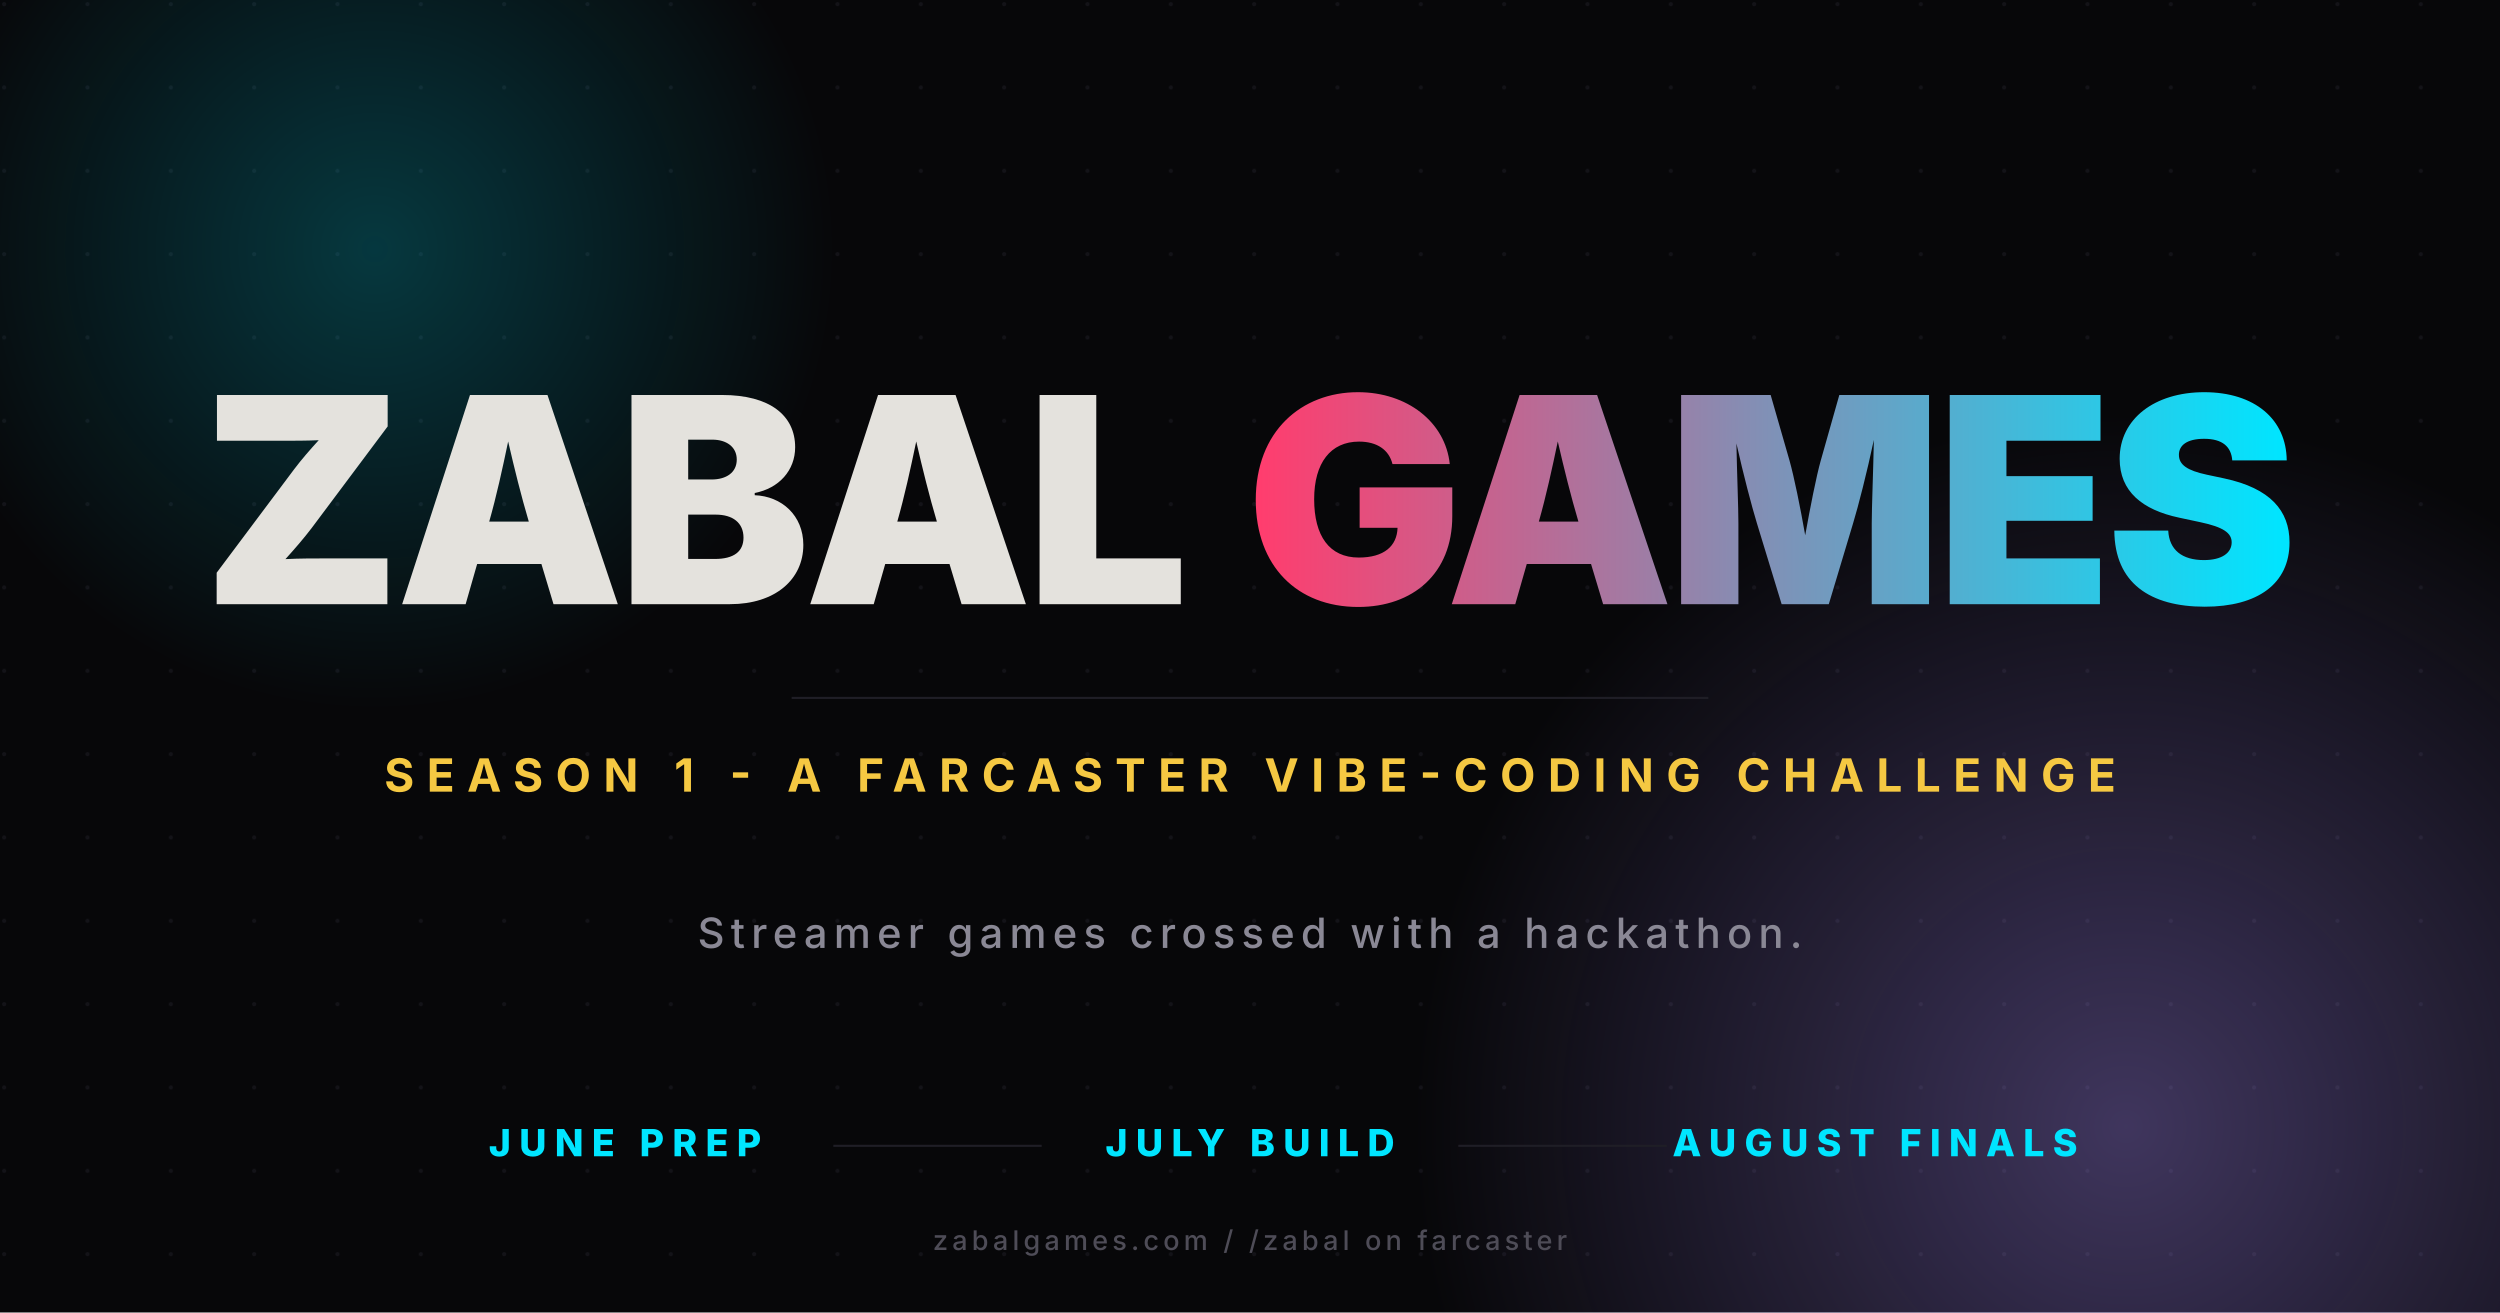
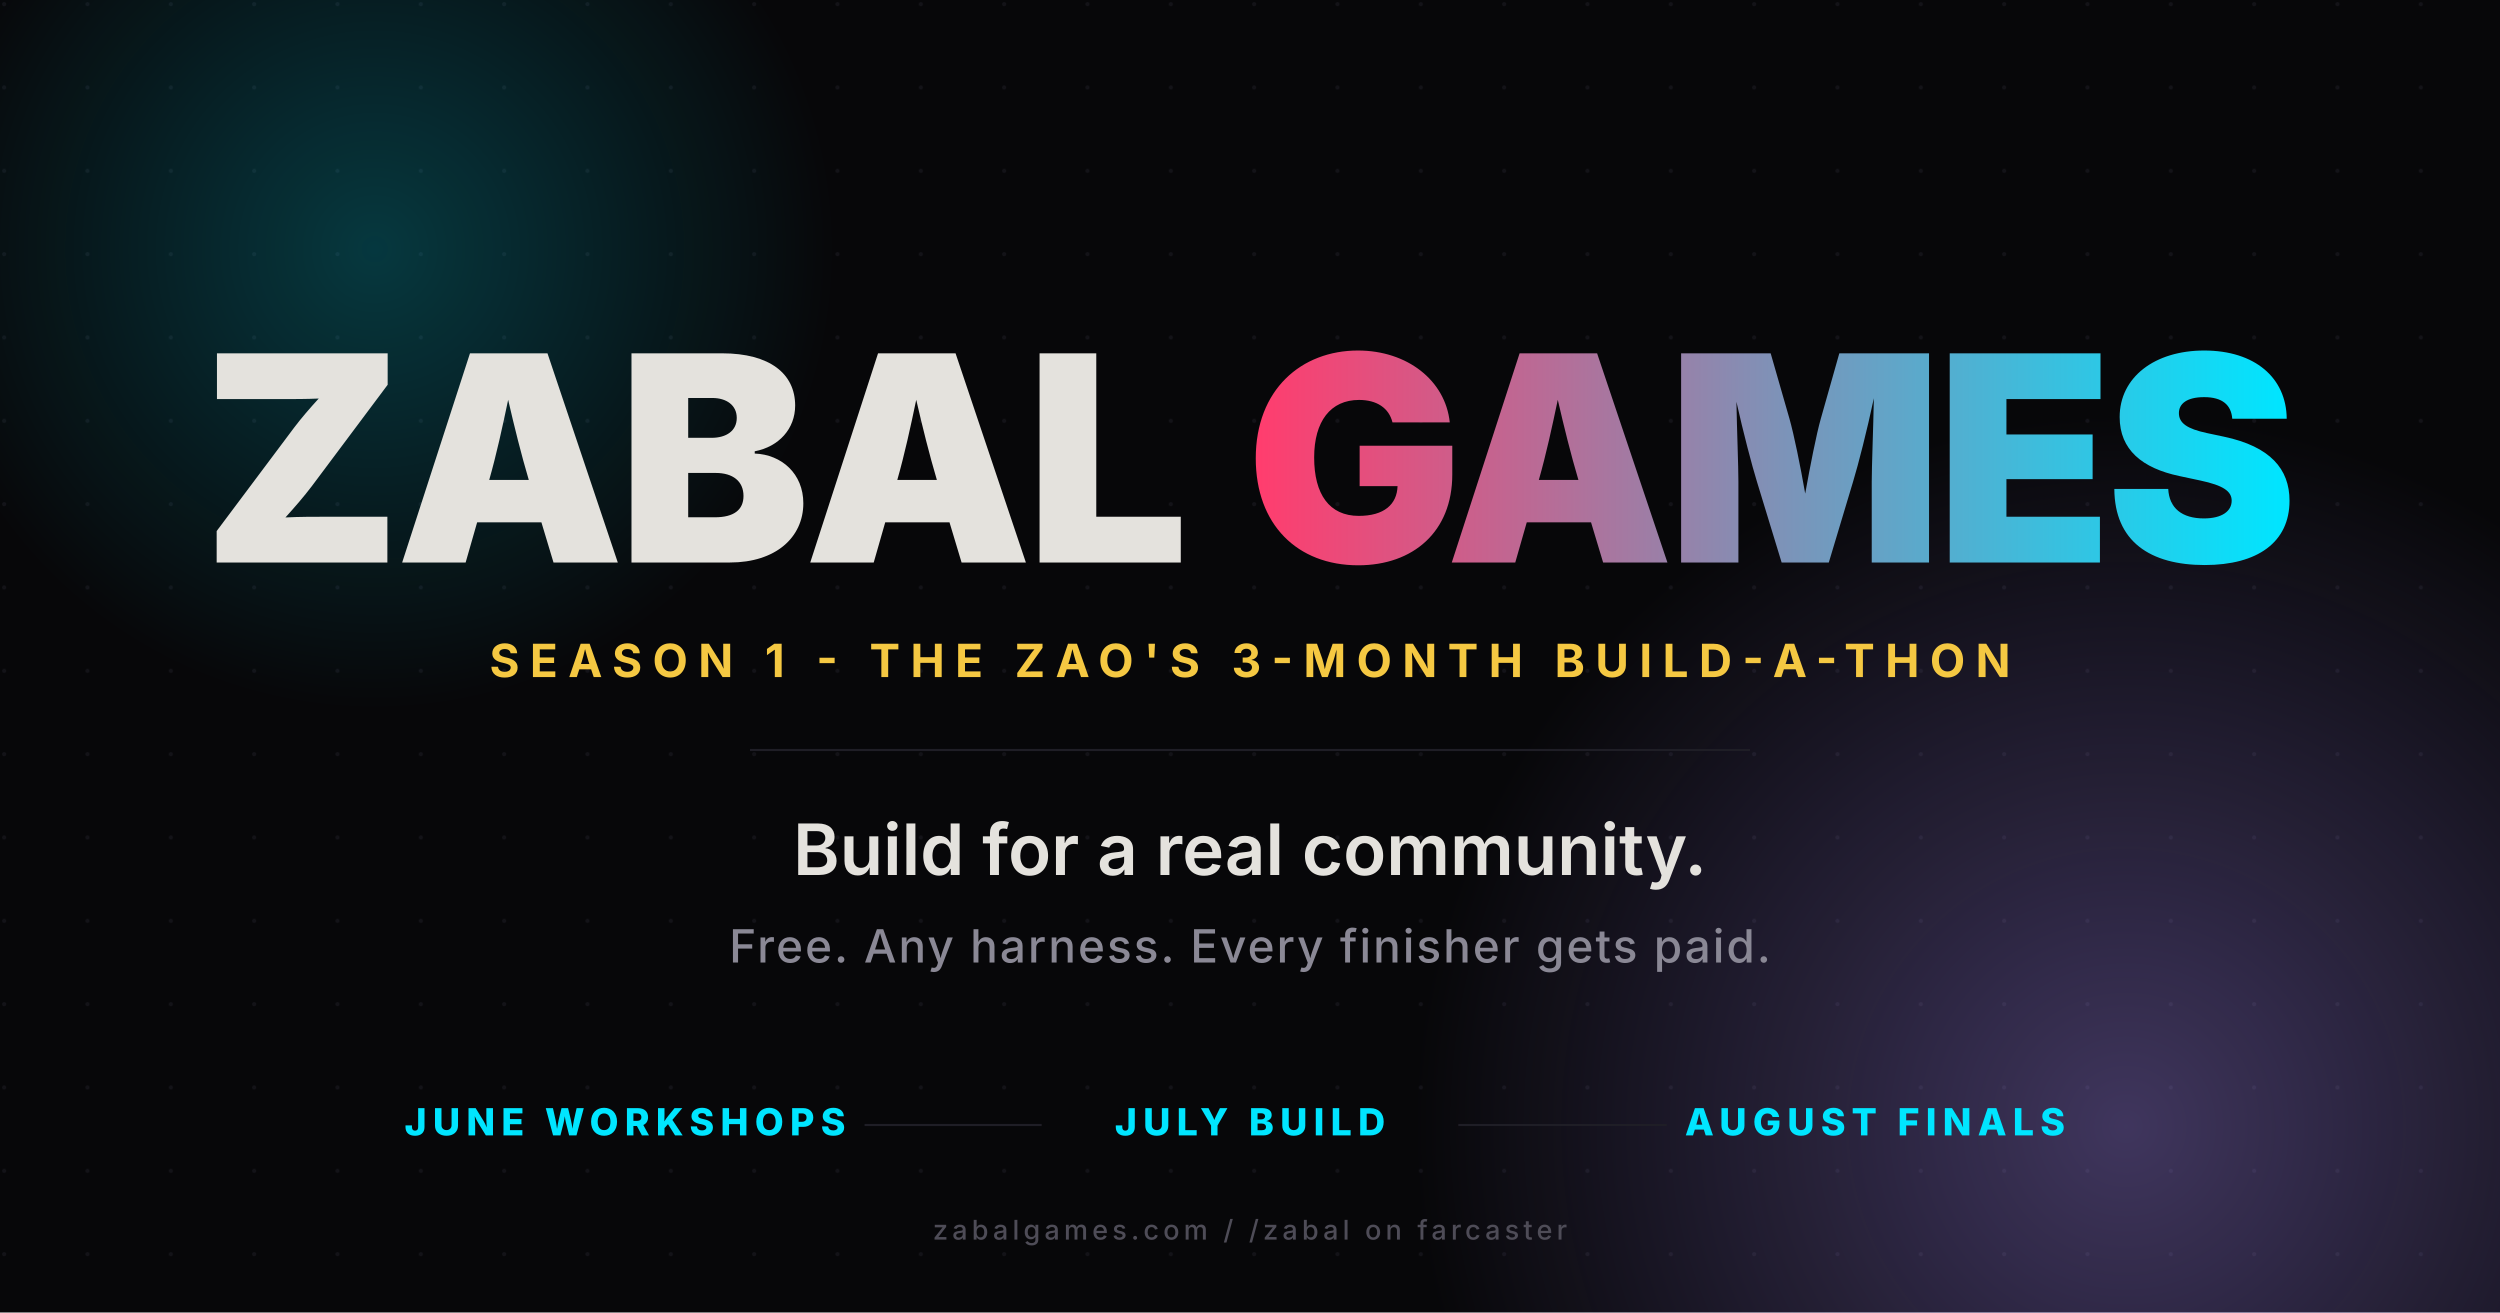
<svg xmlns="http://www.w3.org/2000/svg" viewBox="0 0 1200 630" width="1200" height="630">
  <defs>
    <linearGradient id="gamesGrad" x1="0%" y1="0%" x2="100%" y2="0%">
      <stop offset="0%" stop-color="#ff6b35" />
      <stop offset="50%" stop-color="#ff3d6e" />
      <stop offset="100%" stop-color="#00e5ff" />
    </linearGradient>
    <radialGradient id="orbGrad" cx="50%" cy="50%" r="50%">
      <stop offset="0%" stop-color="#a78bfa" stop-opacity="0.35" />
      <stop offset="100%" stop-color="#a78bfa" stop-opacity="0" />
    </radialGradient>
    <radialGradient id="orbGrad2" cx="50%" cy="50%" r="50%">
      <stop offset="0%" stop-color="#00e5ff" stop-opacity="0.22" />
      <stop offset="100%" stop-color="#00e5ff" stop-opacity="0" />
    </radialGradient>
    <pattern id="dots" x="0" y="0" width="40" height="40" patternUnits="userSpaceOnUse">
      <circle cx="2" cy="2" r="1" fill="#1f1e26" />
    </pattern>
  </defs>
  <rect width="1200" height="630" fill="#070709" />
  <rect width="1200" height="630" fill="url(#dots)" opacity="0.5" />
  <circle cx="1020" cy="540" r="340" fill="url(#orbGrad)" />
  <circle cx="180" cy="120" r="220" fill="url(#orbGrad2)" />
-   <text x="600" y="290" text-anchor="middle" font-family="system-ui, -apple-system, 'Segoe UI', sans-serif" font-weight="900" font-size="138" letter-spacing="-3">
+   <text x="600" y="270" text-anchor="middle" font-family="system-ui, -apple-system, 'Segoe UI', sans-serif" font-weight="900" font-size="138" letter-spacing="-3">
    <tspan fill="#e4e2dd">ZABAL </tspan>
    <tspan fill="url(#gamesGrad)">GAMES</tspan>
  </text>
-   <line x1="380" y1="335" x2="820" y2="335" stroke="#1f1e26" stroke-width="1" />
-   <text x="600" y="380" text-anchor="middle" font-family="system-ui, -apple-system, 'Segoe UI', sans-serif" font-weight="700" font-size="22" fill="#f5c842" letter-spacing="6">
-     SEASON 1 - A FARCASTER VIBE-CODING CHALLENGE
+   <text x="600" y="325" text-anchor="middle" font-family="system-ui, -apple-system, 'Segoe UI', sans-serif" font-weight="700" font-size="22" fill="#f5c842" letter-spacing="5">
+     SEASON 1 - THE ZAO'S 3-MONTH BUILD-A-THON
  </text>
-   <text x="600" y="455" text-anchor="middle" font-family="system-ui, -apple-system, 'Segoe UI', sans-serif" font-weight="500" font-size="20" fill="#8a8895" letter-spacing="3">
-     Streamer games crossed with a hackathon.
+   <line x1="360" y1="360" x2="840" y2="360" stroke="#1f1e26" stroke-width="1" />
+   <text x="600" y="420" text-anchor="middle" font-family="system-ui, -apple-system, 'Segoe UI', sans-serif" font-weight="600" font-size="34" fill="#e4e2dd" letter-spacing="0">
+     Build for a real community.
  </text>
-   <g font-family="system-ui, -apple-system, 'Segoe UI', sans-serif" font-weight="800" font-size="18" letter-spacing="4">
-     <text x="300" y="555" text-anchor="middle" fill="#00e5ff">JUNE PREP</text>
-     <text x="600" y="555" text-anchor="middle" fill="#00e5ff">JULY BUILD</text>
-     <text x="900" y="555" text-anchor="middle" fill="#00e5ff">AUGUST FINALS</text>
-     <line x1="400" y1="550" x2="500" y2="550" stroke="#1f1e26" stroke-width="1" />
-     <line x1="700" y1="550" x2="800" y2="550" stroke="#1f1e26" stroke-width="1" />
+   <text x="600" y="462" text-anchor="middle" font-family="system-ui, -apple-system, 'Segoe UI', sans-serif" font-weight="500" font-size="22" fill="#8a8895" letter-spacing="1">
+     Free. Any harness. Every finisher gets paid.
+   </text>
+   <g font-family="system-ui, -apple-system, 'Segoe UI', sans-serif" font-weight="800" font-size="18" letter-spacing="3">
+     <text x="300" y="545" text-anchor="middle" fill="#00e5ff">JUNE WORKSHOPS</text>
+     <text x="600" y="545" text-anchor="middle" fill="#00e5ff">JULY BUILD</text>
+     <text x="900" y="545" text-anchor="middle" fill="#00e5ff">AUGUST FINALS</text>
+     <line x1="415" y1="540" x2="500" y2="540" stroke="#1f1e26" stroke-width="1" />
+     <line x1="700" y1="540" x2="800" y2="540" stroke="#1f1e26" stroke-width="1" />
  </g>
-   <text x="600" y="600" text-anchor="middle" font-family="system-ui, -apple-system, monospace" font-weight="500" font-size="13" fill="#4e4c57" letter-spacing="2">
+   <text x="600" y="595" text-anchor="middle" font-family="system-ui, -apple-system, monospace" font-weight="500" font-size="13" fill="#4e4c57" letter-spacing="2">
    zabalgames.com  /  /zabal on farcaster
  </text>
</svg>
